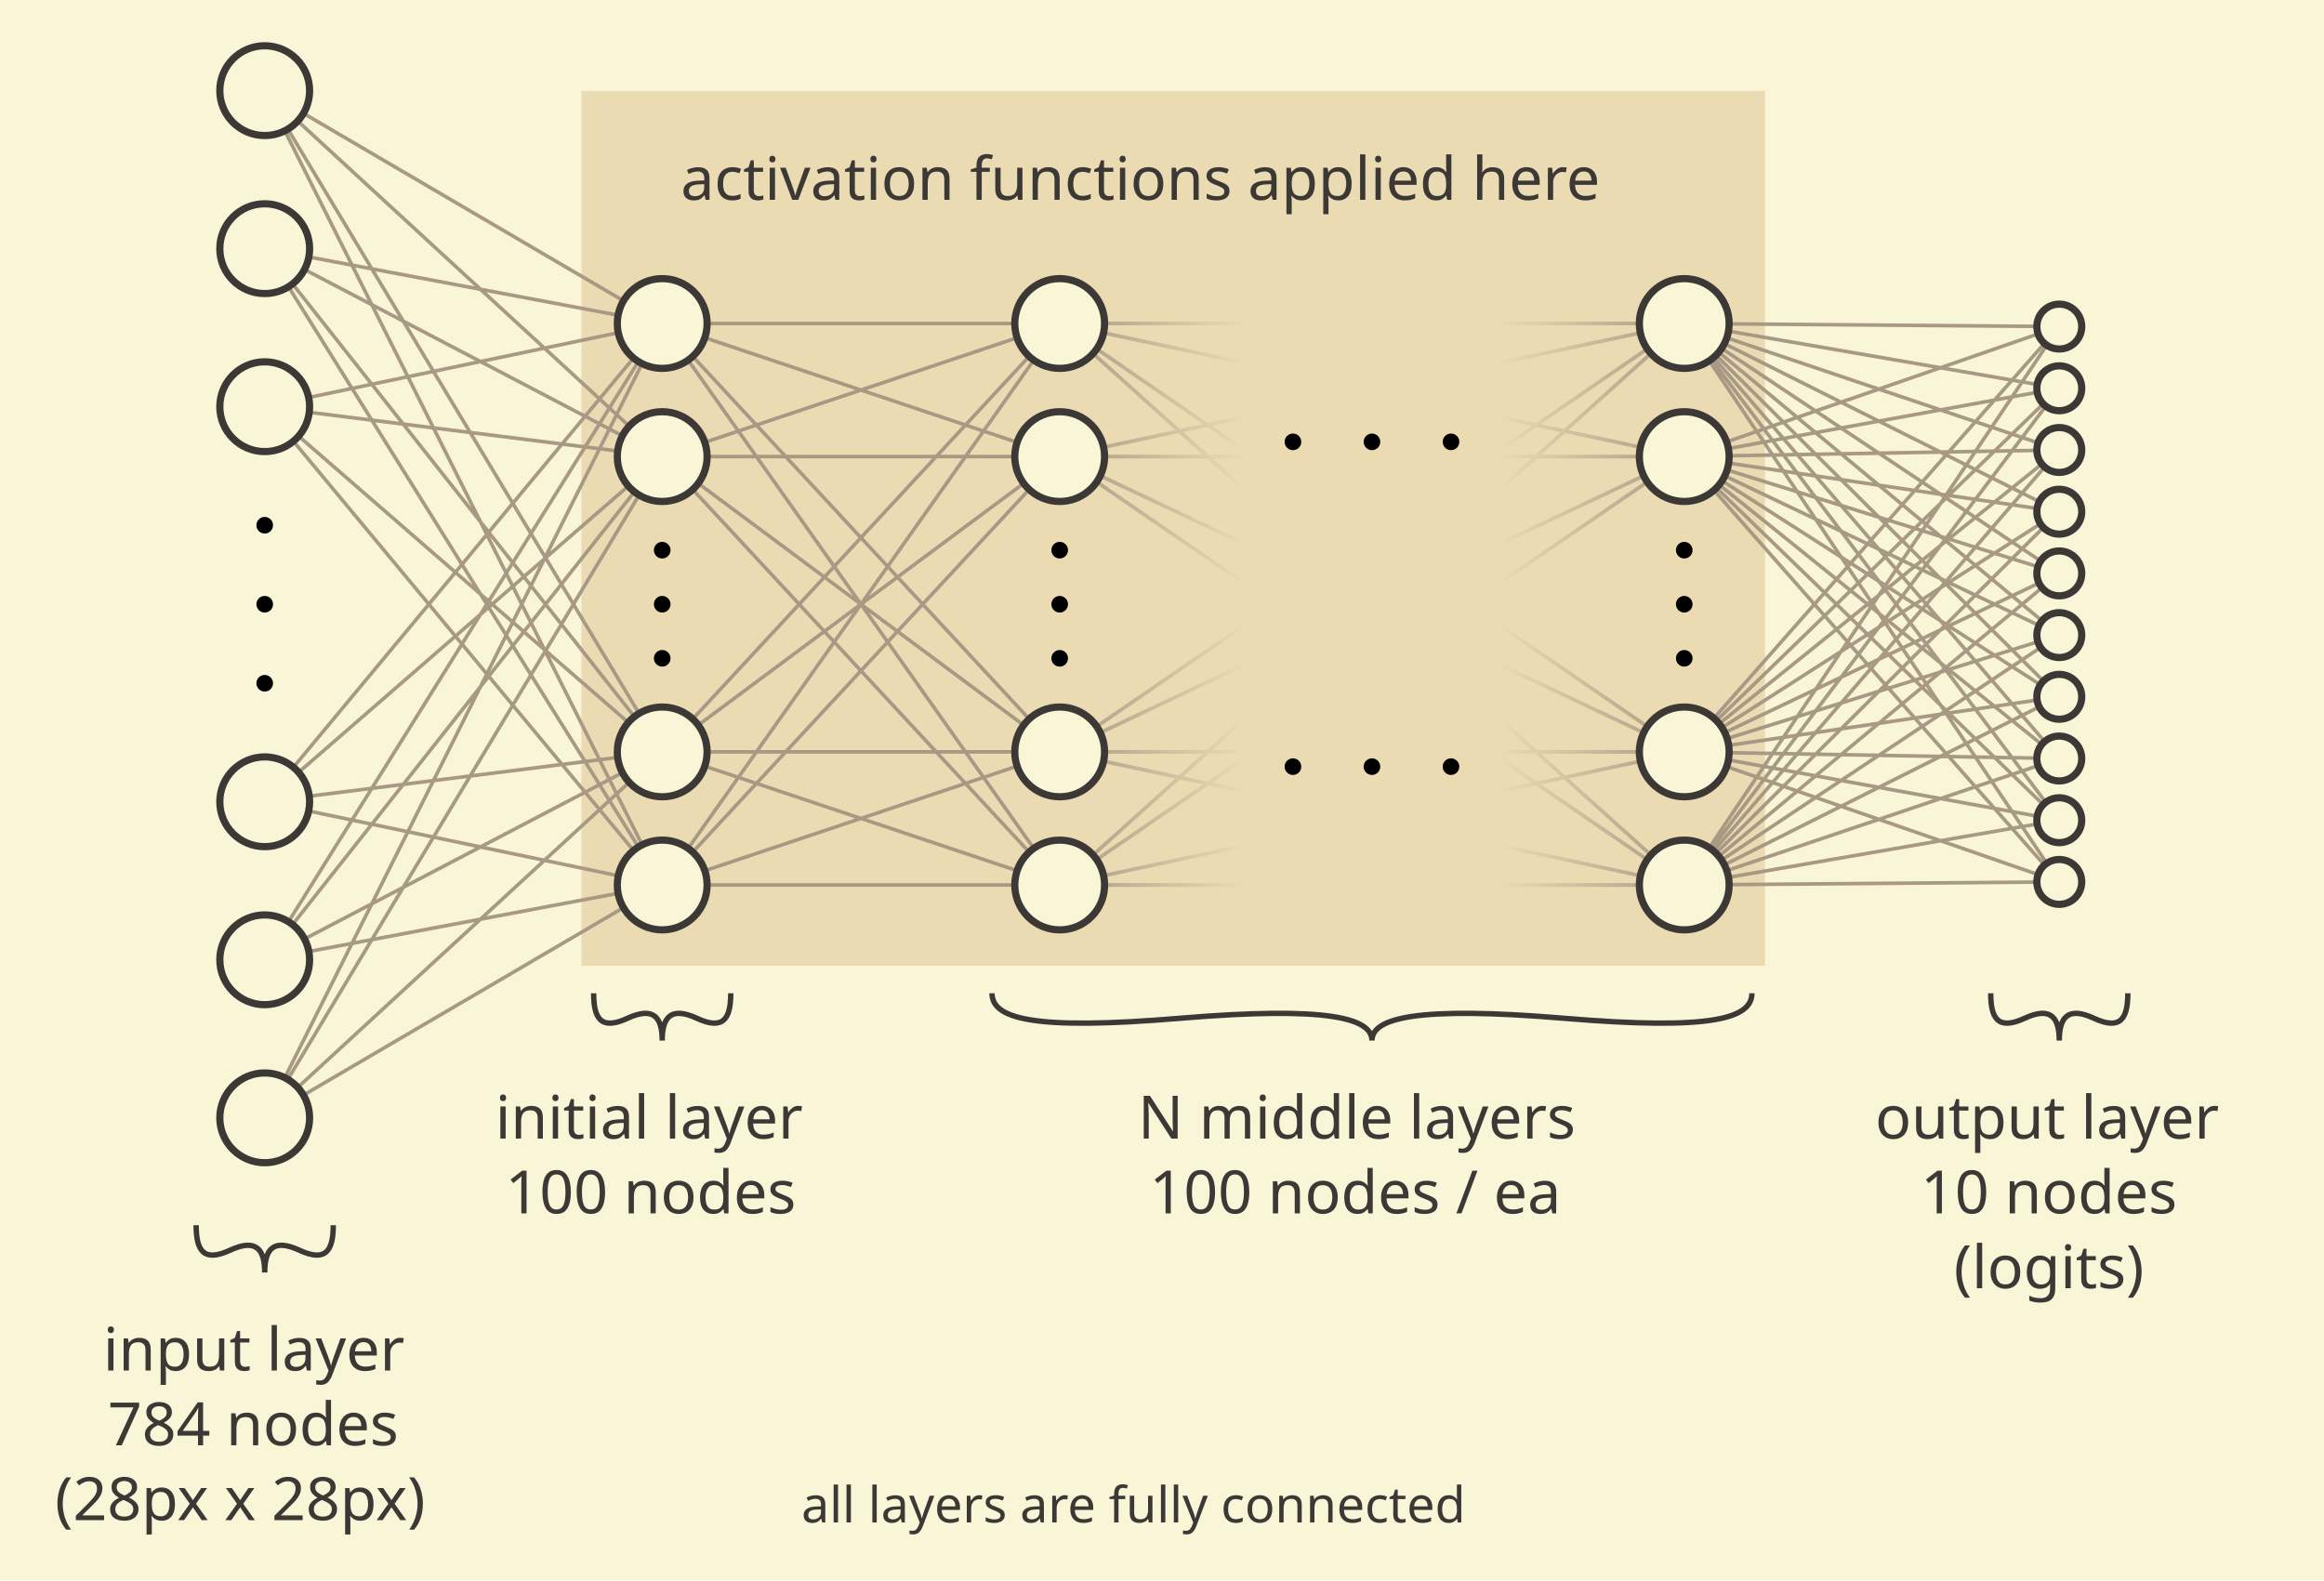
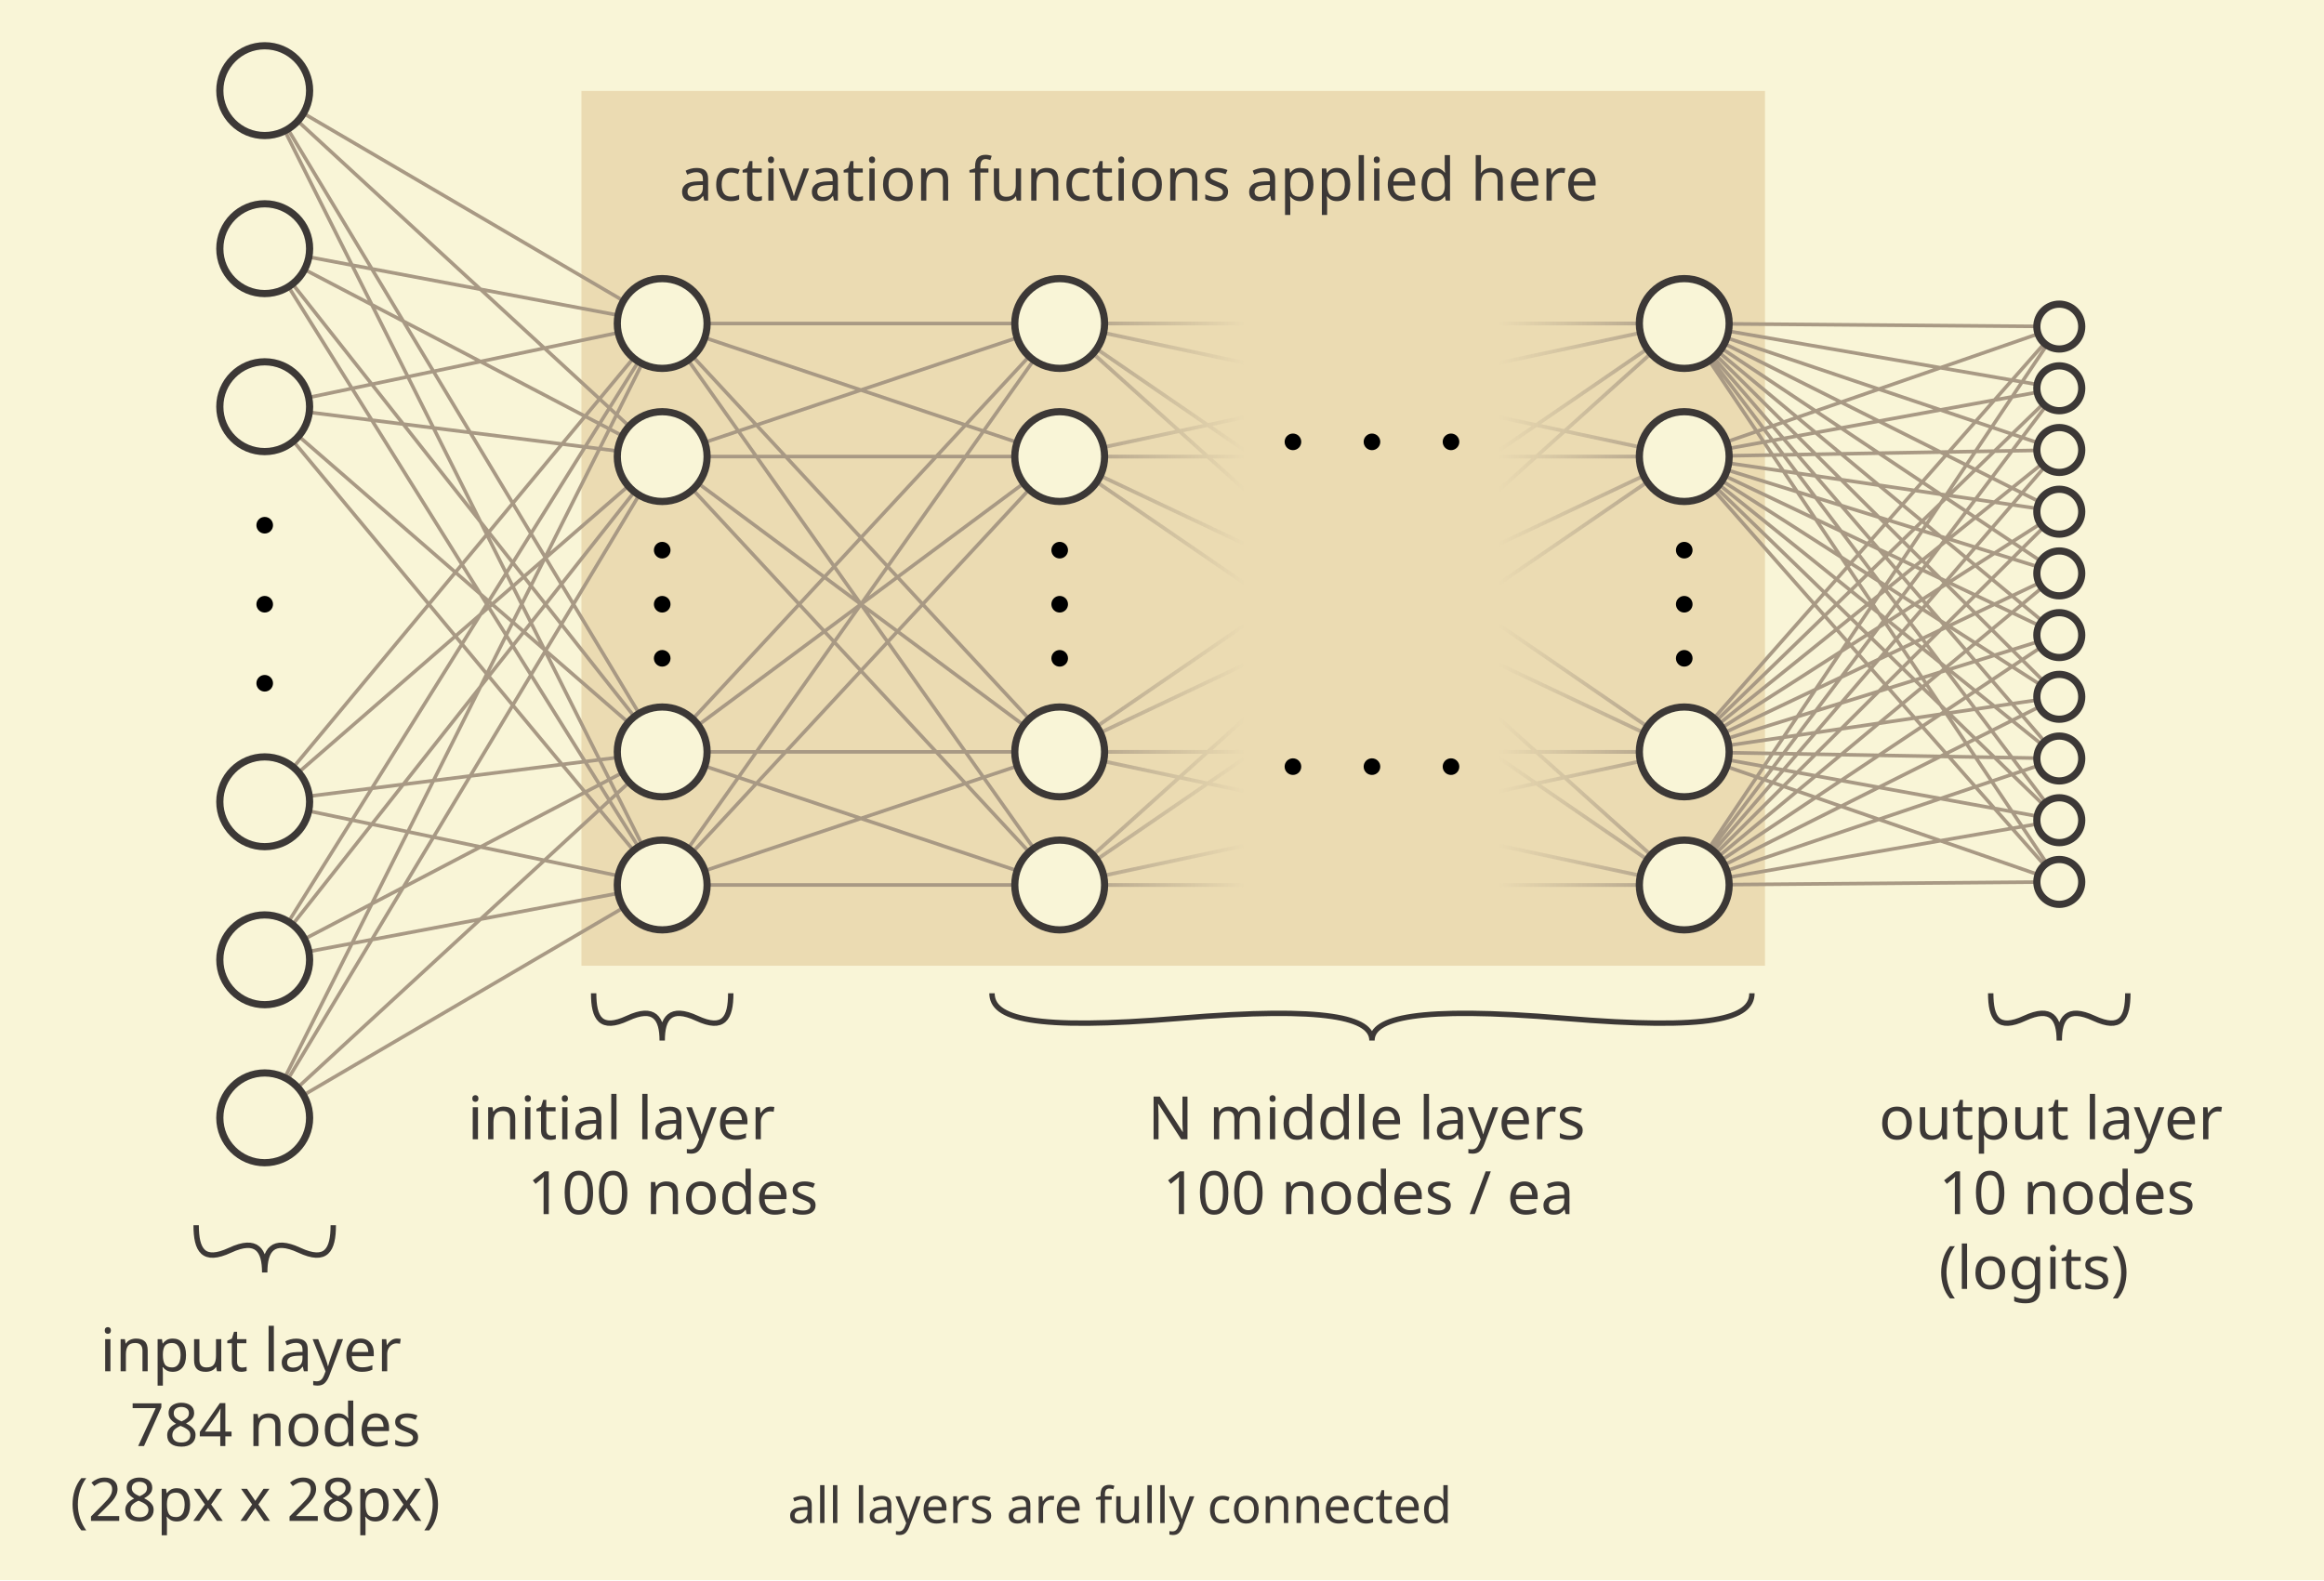
<svg xmlns="http://www.w3.org/2000/svg" xmlns:xlink="http://www.w3.org/1999/xlink" width="6.47in" height="4.4in" viewBox="0 0 164.338 111.76" version="1.1" id="svg5">
  <defs id="defs2">
    <rect x="24.61" y="334.189" width="118.49" height="93.561" id="rect21020" />
    <rect x="42.81" y="333.558" width="79.376" height="156.077" id="rect9575" />
    <linearGradient id="linearGradient3604">
      <stop style="stop-color:#a89984;stop-opacity:1;" offset="0" id="stop3608" />
      <stop style="stop-color:#a89984;stop-opacity:0;" offset="0.3" id="stop4715" />
      <stop style="stop-color:#a89984;stop-opacity:0;" offset="0.7" id="stop5144" />
      <stop style="stop-color:#a89984;stop-opacity:1;" offset="1" id="stop3610" />
    </linearGradient>
    <linearGradient xlink:href="#linearGradient3604" id="linearGradient3615" x1="74.605" y1="45.91" x2="119.428" y2="45.91" gradientUnits="userSpaceOnUse" gradientTransform="translate(0,-3.175)" />
    <rect x="24.61" y="334.189" width="118.49" height="93.561" id="rect21020-6" />
    <rect x="24.61" y="334.189" width="139.454" height="94.472" id="rect21020-6-8" />
    <rect x="24.61" y="334.189" width="118.49" height="93.561" id="rect21020-6-4" />
    <rect x="24.61" y="334.189" width="297.964" height="29.207" id="rect21020-6-1" />
    <rect x="24.61" y="334.189" width="297.964" height="29.207" id="rect21020-6-1-6" />
  </defs>
  <g id="layer1">
    <rect style="opacity:1;fill:#00ff00;stroke:none;stroke-width:0.414;stroke-miterlimit:4;stroke-dasharray:none" id="rect36997" width="83.693" height="51.13" x="41.116" y="17.17" />
    <rect style="opacity:1;fill:#f9f5d7;stroke:none;stroke-width:0.381;stroke-miterlimit:4;stroke-dasharray:none;fill-opacity:1" id="rect52494" width="164.338" height="111.76" x="0" y="0" />
    <rect style="fill:#ebdbb2;stroke:none;stroke-width:0.456;stroke-miterlimit:4;stroke-dasharray:none;fill-opacity:1" id="rect36997-8" width="83.693" height="61.868" x="41.116" y="6.432" />
    <path style="fill:none;stroke:#a89984;stroke-width:0.254;stroke-linecap:butt;stroke-linejoin:miter;stroke-miterlimit:4;stroke-dasharray:none;stroke-opacity:1" d="m 119.099,22.879 26.52,0.217 -26.52,9.195 26.52,-4.831 -26.52,25.717 26.52,-21.353 -26.52,30.766 26.52,-26.401 -26.52,16.989 26.52,-12.625 -26.52,22.037 26.52,-17.673 -26.52,8.261 26.52,-3.897 -26.52,13.309 26.52,-8.945 -26.52,-0.467 26.52,4.831 -26.52,4.581 26.52,-0.217 -26.52,-9.195 26.52,-30.081 -26.52,39.494 26.52,-35.13 -26.52,-4.581 26.52,8.945 -26.52,0.467 26.52,3.897 -26.52,-13.309 26.52,17.673 -26.52,-8.261 26.52,12.625 -26.52,-22.037 26.52,26.401 -26.52,-16.989 26.52,21.353 -26.52,-30.766 26.52,35.13 -26.52,-25.717 26.52,30.081 -26.52,-39.494" id="path5459" />
    <path style="opacity:1;mix-blend-mode:normal;fill:none;stroke:url(#linearGradient3615);stroke-width:0.265px;stroke-linecap:butt;stroke-linejoin:miter;stroke-opacity:1" d="m 74.934,22.879 44.165,-1e-6 -44.165,9.412 H 119.099 L 74.934,53.178 H 119.099 L 74.934,62.59 H 119.099 L 74.934,53.178 119.099,22.879 74.934,62.59 119.099,32.292 74.934,22.879 119.099,53.178 74.934,32.292 119.099,62.59 74.934,22.879" id="path3565" />
    <path style="fill:none;stroke:#a89984;stroke-width:0.254;stroke-linecap:butt;stroke-linejoin:miter;stroke-miterlimit:4;stroke-dasharray:none;stroke-opacity:1" d="m 46.827,22.879 28.108,2e-6 -28.108,9.412 28.108,3e-6 -28.108,20.886 28.108,3e-6 -28.108,9.412 H 74.934 L 46.827,53.178 74.934,22.879 46.827,62.59 74.934,32.292 46.827,22.879 74.934,53.178 46.827,32.292 74.934,62.59 46.827,22.879" id="path3432" />
    <path style="fill:none;stroke:#a89984;stroke-width:0.254;stroke-linecap:butt;stroke-linejoin:miter;stroke-miterlimit:4;stroke-dasharray:none;stroke-opacity:1" d="M 18.719,6.411 46.827,22.879 18.719,17.588 46.827,32.292 18.719,28.764 46.827,53.178 18.719,56.705 46.827,62.59 18.719,67.882 46.827,53.178 18.719,79.058 46.827,62.59 18.719,28.764 46.827,22.879 18.719,56.705 46.827,32.292 18.719,67.882 46.827,22.879 18.719,79.058 46.827,32.292 18.719,6.411 46.827,53.178 18.719,17.588 46.827,62.59 18.719,6.411" id="path3251" />
    <g id="g2278" transform="translate(-5.050046,-7.9375)">
      <circle style="fill:#f9f5d7;stroke:#3c3836;stroke-width:0.508;stroke-miterlimit:4;stroke-dasharray:none;fill-opacity:1;stroke-opacity:1" id="path31" cx="23.769" cy="25.525" r="3.175" />
      <circle style="fill:#f9f5d7;stroke:#3c3836;stroke-width:0.508;stroke-miterlimit:4;stroke-dasharray:none;fill-opacity:1;stroke-opacity:1" id="path31-1" cx="23.769" cy="14.349" r="3.175" />
      <circle style="fill:#f9f5d7;stroke:#3c3836;stroke-width:0.508;stroke-miterlimit:4;stroke-dasharray:none;fill-opacity:1;stroke-opacity:1" id="path31-2" cx="23.769" cy="36.701" r="3.175" />
      <g id="g1730">
        <circle style="fill:#000000;stroke:none;stroke-width:0.094;stroke-miterlimit:4;stroke-dasharray:none;stroke-opacity:1" id="path31-2-9" cx="23.769" cy="45.084" r="0.588" />
        <circle style="fill:#000000;stroke:none;stroke-width:0.094;stroke-miterlimit:4;stroke-dasharray:none;stroke-opacity:1" id="path31-2-9-0" cx="23.769" cy="50.672" r="0.588" />
        <circle style="fill:#000000;stroke:none;stroke-width:0.094;stroke-miterlimit:4;stroke-dasharray:none;stroke-opacity:1" id="path31-2-9-0-1" cx="23.769" cy="56.261" r="0.588" />
      </g>
      <circle style="fill:#f9f5d7;stroke:#3c3836;stroke-width:0.508;stroke-miterlimit:4;stroke-dasharray:none;fill-opacity:1;stroke-opacity:1" id="path31-2-0" cx="23.769" cy="75.819" r="3.175" />
      <circle style="fill:#f9f5d7;stroke:#3c3836;stroke-width:0.508;stroke-miterlimit:4;stroke-dasharray:none;fill-opacity:1;stroke-opacity:1" id="path31-2-0-9" cx="23.769" cy="86.996" r="3.175" />
      <circle style="fill:#f9f5d7;stroke:#3c3836;stroke-width:0.508;stroke-miterlimit:4;stroke-dasharray:none;fill-opacity:1;stroke-opacity:1" id="path31-2-06" cx="23.769" cy="64.643" r="3.175" />
    </g>
    <g id="g2287" transform="translate(-3.669126,-8.123282)">
      <circle style="fill:#f9f5d7;stroke:#3c3836;stroke-width:0.508;stroke-miterlimit:4;stroke-dasharray:none;fill-opacity:1;stroke-opacity:1" id="path31-29" cx="50.496" cy="31.003" r="3.175" />
      <circle style="fill:#f9f5d7;stroke:#3c3836;stroke-width:0.508;stroke-miterlimit:4;stroke-dasharray:none;fill-opacity:1;stroke-opacity:1" id="path31-2-7" cx="50.496" cy="40.415" r="3.175" />
      <circle style="fill:#000000;stroke:none;stroke-width:0.094;stroke-miterlimit:4;stroke-dasharray:none;stroke-opacity:1" id="path31-2-9-6" cx="50.496" cy="47.034" r="0.588" />
      <circle style="fill:#000000;stroke:none;stroke-width:0.094;stroke-miterlimit:4;stroke-dasharray:none;stroke-opacity:1" id="path31-2-9-0-8" cx="50.496" cy="50.858" r="0.588" />
      <circle style="fill:#000000;stroke:none;stroke-width:0.094;stroke-miterlimit:4;stroke-dasharray:none;stroke-opacity:1" id="path31-2-9-0-1-2" cx="50.496" cy="54.682" r="0.588" />
      <circle style="fill:#f9f5d7;stroke:#3c3836;stroke-width:0.508;stroke-miterlimit:4;stroke-dasharray:none;fill-opacity:1;stroke-opacity:1" id="path31-2-0-99" cx="50.496" cy="70.713" r="3.175" />
      <circle style="fill:#f9f5d7;stroke:#3c3836;stroke-width:0.508;stroke-miterlimit:4;stroke-dasharray:none;fill-opacity:1;stroke-opacity:1" id="path31-2-06-8" cx="50.496" cy="61.301" r="3.175" />
    </g>
    <g id="g2444" transform="translate(18.45019,-8.838076)">
      <circle style="fill:#f9f5d7;stroke:#3c3836;stroke-width:0.508;stroke-miterlimit:4;stroke-dasharray:none;fill-opacity:1;stroke-opacity:1" id="path31-29-0-4-9" cx="127.169" cy="31.935" r="1.587" />
      <circle style="fill:#f9f5d7;stroke:#3c3836;stroke-width:0.508;stroke-miterlimit:4;stroke-dasharray:none;fill-opacity:1;stroke-opacity:1" id="path31-29-0-4-9-2" cx="127.169" cy="36.299" r="1.587" />
      <circle style="fill:#f9f5d7;stroke:#3c3836;stroke-width:0.508;stroke-miterlimit:4;stroke-dasharray:none;fill-opacity:1;stroke-opacity:1" id="path31-29-0-4-9-2-1" cx="127.169" cy="40.663" r="1.587" />
      <circle style="fill:#f9f5d7;stroke:#3c3836;stroke-width:0.508;stroke-miterlimit:4;stroke-dasharray:none;fill-opacity:1;stroke-opacity:1" id="path31-29-0-4-9-8" cx="127.169" cy="45.027" r="1.587" />
      <circle style="fill:#f9f5d7;stroke:#3c3836;stroke-width:0.508;stroke-miterlimit:4;stroke-dasharray:none;fill-opacity:1;stroke-opacity:1" id="path31-29-0-4-9-2-3" cx="127.169" cy="49.391" r="1.587" />
      <circle style="fill:#f9f5d7;stroke:#3c3836;stroke-width:0.508;stroke-miterlimit:4;stroke-dasharray:none;fill-opacity:1;stroke-opacity:1" id="path31-29-0-4-9-2-1-2" cx="127.169" cy="53.755" r="1.587" />
      <circle style="fill:#f9f5d7;stroke:#3c3836;stroke-width:0.508;stroke-miterlimit:4;stroke-dasharray:none;fill-opacity:1;stroke-opacity:1" id="path31-29-0-4-9-2-1-6" cx="127.169" cy="58.119" r="1.587" />
      <circle style="fill:#f9f5d7;stroke:#3c3836;stroke-width:0.508;stroke-miterlimit:4;stroke-dasharray:none;fill-opacity:1;stroke-opacity:1" id="path31-29-0-4-9-8-5" cx="127.169" cy="62.483" r="1.587" />
      <circle style="fill:#f9f5d7;stroke:#3c3836;stroke-width:0.508;stroke-miterlimit:4;stroke-dasharray:none;fill-opacity:1;stroke-opacity:1" id="path31-29-0-4-9-2-3-7" cx="127.169" cy="66.847" r="1.587" />
      <circle style="fill:#f9f5d7;stroke:#3c3836;stroke-width:0.508;stroke-miterlimit:4;stroke-dasharray:none;fill-opacity:1;stroke-opacity:1" id="path31-29-0-4-9-2-1-2-3" cx="127.169" cy="71.211" r="1.587" />
    </g>
    <g id="g3056" transform="translate(1.763894,-3.175)">
      <g id="g1818" transform="translate(7.132372,-3.161996)">
        <circle style="fill:#000000;stroke:none;stroke-width:0.094;stroke-miterlimit:4;stroke-dasharray:none;stroke-opacity:1" id="path31-2-9-9" cx="-37.587" cy="82.532" r="0.588" transform="rotate(-90)" />
        <circle style="fill:#000000;stroke:none;stroke-width:0.094;stroke-miterlimit:4;stroke-dasharray:none;stroke-opacity:1" id="path31-2-9-0-15" cx="-37.587" cy="88.12" r="0.588" transform="rotate(-90)" />
        <circle style="fill:#000000;stroke:none;stroke-width:0.094;stroke-miterlimit:4;stroke-dasharray:none;stroke-opacity:1" id="path31-2-9-0-1-8" cx="-37.587" cy="93.709" r="0.588" transform="rotate(-90)" />
        <circle style="fill:#000000;stroke:none;stroke-width:0.094;stroke-miterlimit:4;stroke-dasharray:none;stroke-opacity:1" id="path31-2-9-9-2" cx="-60.557" cy="82.532" r="0.588" transform="rotate(-90)" />
        <circle style="fill:#000000;stroke:none;stroke-width:0.094;stroke-miterlimit:4;stroke-dasharray:none;stroke-opacity:1" id="path31-2-9-0-15-8" cx="-60.557" cy="88.12" r="0.588" transform="rotate(-90)" />
        <circle style="fill:#000000;stroke:none;stroke-width:0.094;stroke-miterlimit:4;stroke-dasharray:none;stroke-opacity:1" id="path31-2-9-0-1-8-3" cx="-60.557" cy="93.709" r="0.588" transform="rotate(-90)" />
      </g>
      <g id="g2432" transform="translate(2.381637,-4.832523)">
        <circle style="fill:#f9f5d7;stroke:#3c3836;stroke-width:0.508;stroke-miterlimit:4;stroke-dasharray:none;fill-opacity:1;stroke-opacity:1" id="path31-29-0" cx="70.789" cy="30.887" r="3.175" />
        <circle style="fill:#f9f5d7;stroke:#3c3836;stroke-width:0.508;stroke-miterlimit:4;stroke-dasharray:none;fill-opacity:1;stroke-opacity:1" id="path31-2-7-0" cx="70.789" cy="40.299" r="3.175" />
        <circle style="fill:#000000;stroke:none;stroke-width:0.094;stroke-miterlimit:4;stroke-dasharray:none;stroke-opacity:1" id="path31-2-9-6-8" cx="70.789" cy="46.918" r="0.588" />
        <circle style="fill:#000000;stroke:none;stroke-width:0.094;stroke-miterlimit:4;stroke-dasharray:none;stroke-opacity:1" id="path31-2-9-0-8-7" cx="70.789" cy="50.742" r="0.588" />
        <circle style="fill:#000000;stroke:none;stroke-width:0.094;stroke-miterlimit:4;stroke-dasharray:none;stroke-opacity:1" id="path31-2-9-0-1-2-3" cx="70.789" cy="54.567" r="0.588" />
        <circle style="fill:#f9f5d7;stroke:#3c3836;stroke-width:0.508;stroke-miterlimit:4;stroke-dasharray:none;fill-opacity:1;stroke-opacity:1" id="path31-2-0-99-8" cx="70.789" cy="70.598" r="3.175" />
        <circle style="fill:#f9f5d7;stroke:#3c3836;stroke-width:0.508;stroke-miterlimit:4;stroke-dasharray:none;fill-opacity:1;stroke-opacity:1" id="path31-2-06-8-4" cx="70.789" cy="61.185" r="3.175" />
      </g>
      <g id="g1520" transform="translate(13.97127,-5.041338)">
        <circle style="fill:#f9f5d7;stroke:#3c3836;stroke-width:0.508;stroke-miterlimit:4;stroke-dasharray:none;fill-opacity:1;stroke-opacity:1" id="path31-29-0-4" cx="103.364" cy="31.096" r="3.175" />
        <circle style="fill:#f9f5d7;stroke:#3c3836;stroke-width:0.508;stroke-miterlimit:4;stroke-dasharray:none;fill-opacity:1;stroke-opacity:1" id="path31-2-7-0-2" cx="103.364" cy="40.508" r="3.175" />
        <circle style="fill:#000000;stroke:none;stroke-width:0.094;stroke-miterlimit:4;stroke-dasharray:none;stroke-opacity:1" id="path31-2-9-6-8-5" cx="103.364" cy="47.127" r="0.588" />
        <circle style="fill:#000000;stroke:none;stroke-width:0.094;stroke-miterlimit:4;stroke-dasharray:none;stroke-opacity:1" id="path31-2-9-0-8-7-0" cx="103.364" cy="50.951" r="0.588" />
        <circle style="fill:#000000;stroke:none;stroke-width:0.094;stroke-miterlimit:4;stroke-dasharray:none;stroke-opacity:1" id="path31-2-9-0-1-2-3-7" cx="103.364" cy="54.776" r="0.588" />
        <circle style="fill:#f9f5d7;stroke:#3c3836;stroke-width:0.508;stroke-miterlimit:4;stroke-dasharray:none;fill-opacity:1;stroke-opacity:1" id="path31-2-0-99-8-0" cx="103.364" cy="70.806" r="3.175" />
        <circle style="fill:#f9f5d7;stroke:#3c3836;stroke-width:0.508;stroke-miterlimit:4;stroke-dasharray:none;fill-opacity:1;stroke-opacity:1" id="path31-2-06-8-4-7" cx="103.364" cy="61.394" r="3.175" />
      </g>
    </g>
    <text xml:space="preserve" transform="scale(0.2645833)" id="text9573" style="font-style:normal;font-variant:normal;font-weight:normal;font-stretch:normal;font-size:40px;line-height:1.25;font-family:'Iosevka Fixed';-inkscape-font-specification:'Iosevka Fixed';word-spacing:0px;white-space:pre;shape-inside:url(#rect9575)" />
    <path id="path15245-8-0-8" style="fill:none;stroke:#3c3836;stroke-width:0.381;stroke-linecap:butt;stroke-linejoin:miter;stroke-miterlimit:4;stroke-dasharray:none;stroke-opacity:1" d="m 23.566,86.652 c 0,1.769 -0.501,2.651 -2.397,1.769 -1.896,-0.881 -2.451,0 -2.451,1.575 m -4.847,-3.344 c 0,1.769 0.501,2.651 2.397,1.769 1.896,-0.881 2.451,0 2.451,1.575" />
    <text xml:space="preserve" transform="matrix(0.2645833,0,0,0.2645833,-3.467492,4.7625)" id="text21018" style="font-size:16px;line-height:1.25;font-family:'Iosevka Fixed';-inkscape-font-specification:'Iosevka Fixed';text-align:center;word-spacing:0px;white-space:pre;shape-inside:url(#rect21020);fill:#3c3836;fill-opacity:1" x="43.504" y="0">
-       <tspan x="40.663" y="348.346" id="tspan23141">input layer
+       <tspan x="39.854" y="348.541" id="tspan787">input layer
</tspan>
-       <tspan x="41.909" y="368.346" id="tspan23143">784 nodes
+       <tspan x="47.854" y="368.541" id="tspan789">784 nodes
</tspan>
-       <tspan x="27.808" y="388.346" id="tspan23145">(28px x 28px)</tspan>
+       <tspan x="31.854" y="388.541" id="tspan791">(28px x 28px)</tspan>
    </text>
    <path id="path15245-8-0" style="fill:none;stroke:#3c3836;stroke-width:0.381;stroke-linecap:butt;stroke-linejoin:miter;stroke-miterlimit:4;stroke-dasharray:none;stroke-opacity:1" d="m 51.674,70.248 c 0,1.769 -0.501,2.651 -2.397,1.769 -1.896,-0.881 -2.451,0 -2.451,1.575 m -4.847,-3.344 c 0,1.769 0.501,2.651 2.397,1.769 1.896,-0.881 2.451,0 2.451,1.575" />
    <text xml:space="preserve" transform="matrix(0.2645833,0,0,0.2645833,24.64004,-11.64167)" id="text21018-8" style="font-size:16px;line-height:1.25;font-family:'Iosevka Fixed';-inkscape-font-specification:'Iosevka Fixed';text-align:center;word-spacing:0px;white-space:pre;shape-inside:url(#rect21020-6);fill:#3c3836;fill-opacity:1" x="43.504" y="0">
-       <tspan x="39.241" y="348.346" id="tspan23147">initial layer
+       <tspan x="31.854" y="348.541" id="tspan793">initial layer
</tspan>
-       <tspan x="41.909" y="368.346" id="tspan23149">100 nodes
+       <tspan x="47.854" y="368.541" id="tspan795">100 nodes
</tspan>
    </text>
    <text xml:space="preserve" transform="matrix(0.2645833,0,0,0.2645833,37.03325,-78.03238)" id="text21018-8-5" style="font-size:16px;line-height:1.25;font-family:'Iosevka Fixed';-inkscape-font-specification:'Iosevka Fixed';text-align:center;word-spacing:0px;white-space:pre;shape-inside:url(#rect21020-6-1);fill:#3c3836;fill-opacity:1" x="43.504" y="0">
-       <tspan x="41.963" y="348.346" id="tspan23151">activation functions applied here</tspan>
+       <tspan x="41.592" y="348.541" id="tspan797">activation functions applied here</tspan>
    </text>
    <text xml:space="preserve" transform="matrix(0.2645833,0,0,0.2645833,36.2395,16.13042)" id="text21018-8-5-1" style="font-size:13.333px;line-height:1.25;font-family:'Iosevka Fixed';-inkscape-font-specification:'Iosevka Fixed';text-align:center;word-spacing:0px;white-space:pre;shape-inside:url(#rect21020-6-1-6);fill:#3c3836;fill-opacity:1" x="43.504" y="0">
-       <tspan x="77.215" y="345.986" id="tspan23153">all layers are fully connected</tspan>
+       <tspan x="73.592" y="346.149" id="tspan799">all layers are fully connected</tspan>
    </text>
    <path id="path15245-8-3" style="fill:none;stroke:#3c3836;stroke-width:0.381;stroke-linecap:butt;stroke-linejoin:miter;stroke-miterlimit:4;stroke-dasharray:none;stroke-opacity:1" d="m 150.466,70.248 c 0,1.769 -0.501,2.651 -2.397,1.769 -1.896,-0.881 -2.451,0 -2.451,1.575 m -4.847,-3.344 c 0,1.769 0.501,2.651 2.397,1.769 1.896,-0.881 2.451,0 2.451,1.575" />
    <text xml:space="preserve" transform="matrix(0.2645833,0,0,0.2645833,123.3774,-11.64167)" id="text21018-8-3" style="font-size:16px;line-height:1.25;font-family:'Iosevka Fixed';-inkscape-font-specification:'Iosevka Fixed';text-align:center;word-spacing:0px;white-space:pre;shape-inside:url(#rect21020-6-4);fill:#3c3836;fill-opacity:1" x="43.504" y="0">
-       <tspan x="34.854" y="348.346" id="tspan23155">output layer
+       <tspan x="35.854" y="348.541" id="tspan801">output layer
</tspan>
-       <tspan x="46.999" y="368.346" id="tspan23157">10 nodes
+       <tspan x="51.854" y="368.541" id="tspan803">10 nodes
</tspan>
-       <tspan x="55.89" y="388.346" id="tspan23159">(logits)
+       <tspan x="51.854" y="388.541" id="tspan805">(logits)
</tspan>
    </text>
    <path id="path15245-8" style="fill:none;stroke:#3c3836;stroke-width:0.381;stroke-linecap:butt;stroke-linejoin:miter;stroke-miterlimit:4;stroke-dasharray:none;stroke-opacity:1" d="m 123.885,70.248 c 0,1.769 -2.775,2.651 -13.284,1.769 -10.51,-0.881 -13.584,0 -13.584,1.575 M 70.148,70.248 c 0,1.769 2.775,2.651 13.284,1.769 10.51,-0.881 13.584,0 13.584,1.575" />
    <text xml:space="preserve" transform="matrix(0.2645833,0,0,0.2645833,72.07984,-11.64167)" id="text21018-8-7" style="font-size:16px;line-height:1.25;font-family:'Iosevka Fixed';-inkscape-font-specification:'Iosevka Fixed';text-align:center;word-spacing:0px;white-space:pre;shape-inside:url(#rect21020-6-8);fill:#3c3836;fill-opacity:1" x="43.504" y="0">
-       <tspan x="31.712" y="348.346" id="tspan23161">N middle layers
+       <tspan x="34.337" y="348.541" id="tspan807">N middle layers
</tspan>
-       <tspan x="34.786" y="368.346" id="tspan23163">100 nodes / ea
+       <tspan x="38.337" y="368.541" id="tspan809">100 nodes / ea
</tspan>
    </text>
  </g>
</svg>
